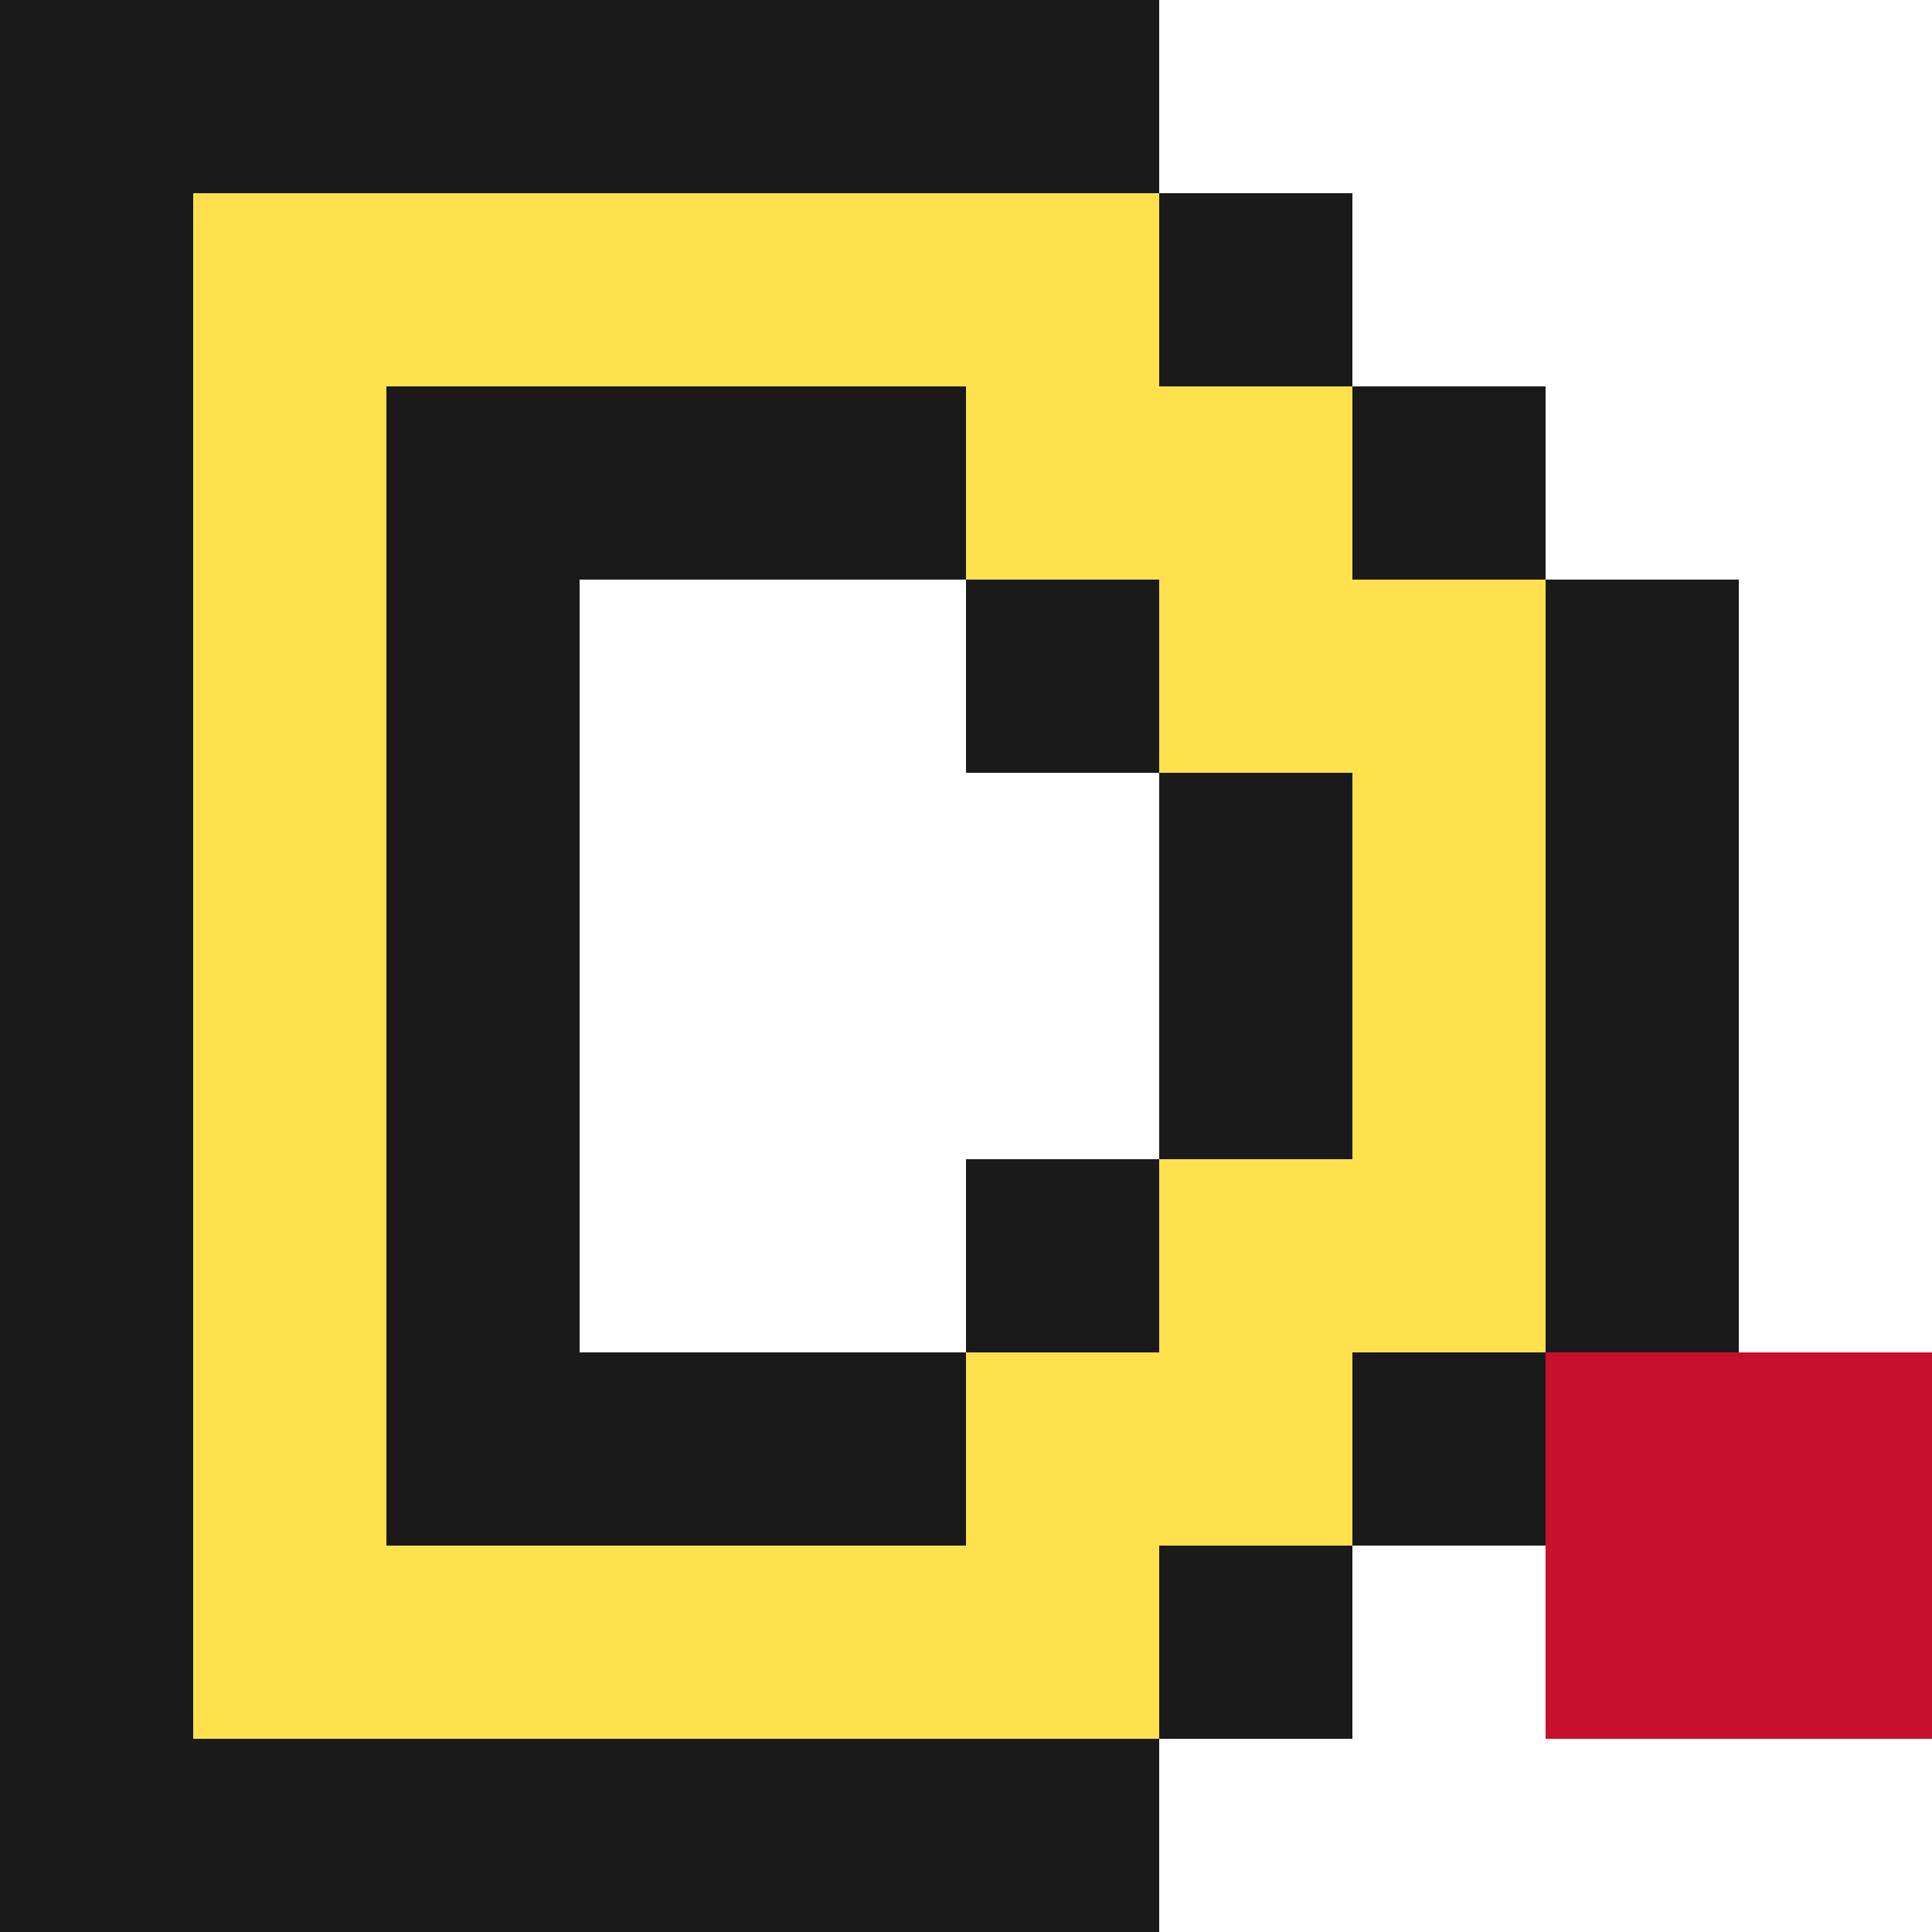
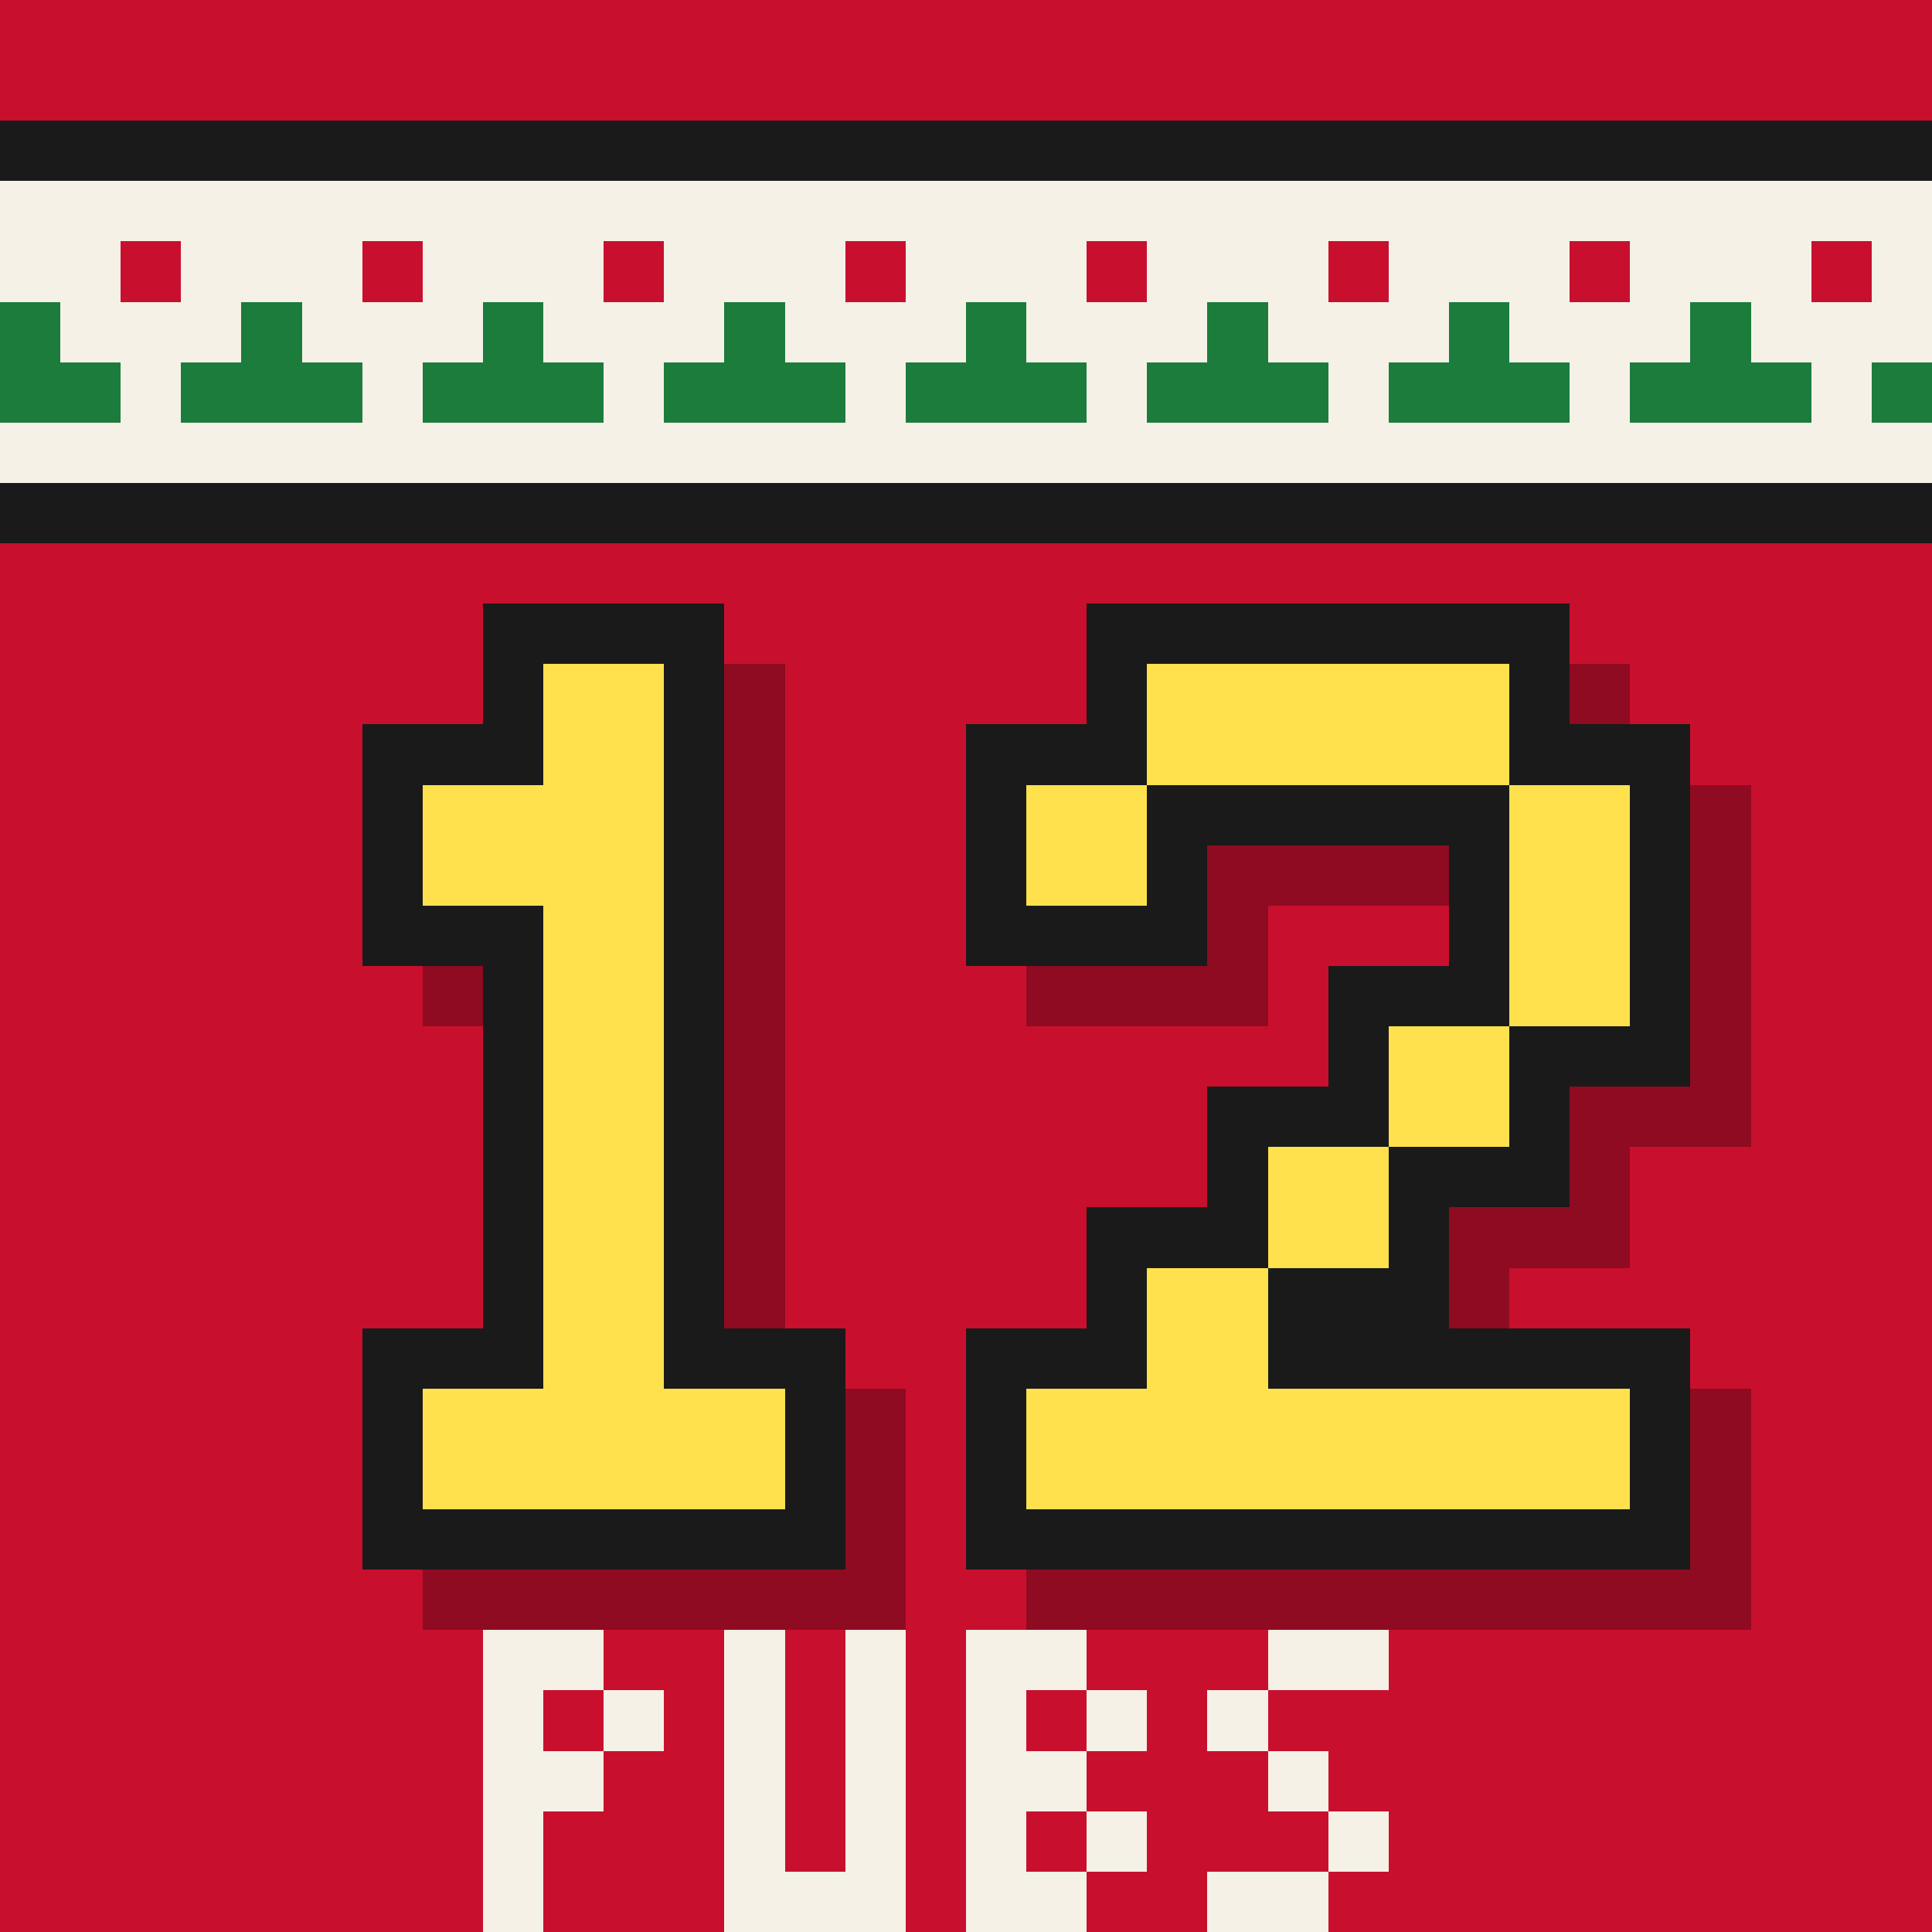
- <svg xmlns="http://www.w3.org/2000/svg" width="30" height="30" viewBox="0 0 10 10" shape-rendering="crispEdges">
-   <path fill="#1A1A1A" d="M0 0h6v1h-6zM0 1h1v1h-1zM6 1h1v1h-1zM0 2h1v1h-1zM2 2h3v1h-3zM7 2h1v1h-1zM0 3h1v1h-1zM2 3h1v1h-1zM5 3h1v1h-1zM8 3h1v1h-1zM0 4h1v1h-1zM2 4h1v1h-1zM6 4h1v1h-1zM8 4h1v1h-1zM0 5h1v1h-1zM2 5h1v1h-1zM6 5h1v1h-1zM8 5h1v1h-1zM0 6h1v1h-1zM2 6h1v1h-1zM5 6h1v1h-1zM8 6h1v1h-1zM0 7h1v1h-1zM2 7h3v1h-3zM7 7h1v1h-1zM0 8h1v1h-1zM6 8h1v1h-1zM0 9h6v1h-6z" />
-   <path fill="#FFE14D" d="M1 1h5v1h-5zM1 2h1v1h-1zM5 2h2v1h-2zM1 3h1v1h-1zM6 3h2v1h-2zM1 4h1v1h-1zM7 4h1v1h-1zM1 5h1v1h-1zM7 5h1v1h-1zM1 6h1v1h-1zM6 6h2v1h-2zM1 7h1v1h-1zM5 7h2v1h-2zM1 8h5v1h-5z" />
-   <path fill="#C8102E" d="M8 7h2v1h-2zM8 8h2v1h-2z" />
+ <svg xmlns="http://www.w3.org/2000/svg" width="32" height="32" viewBox="0 0 32 32" shape-rendering="crispEdges">
+   <path fill="#C8102E" d="M0 0h32v1h-32zM0 1h32v1h-32zM2 4h1v1h-1zM6 4h1v1h-1zM10 4h1v1h-1zM14 4h1v1h-1zM18 4h1v1h-1zM22 4h1v1h-1zM26 4h1v1h-1zM30 4h1v1h-1zM0 9h32v1h-32zM0 10h8v1h-8zM12 10h6v1h-6zM26 10h6v1h-6zM0 11h8v1h-8zM13 11h5v1h-5zM27 11h5v1h-5zM0 12h6v1h-6zM13 12h3v1h-3zM28 12h4v1h-4zM0 13h6v1h-6zM13 13h3v1h-3zM29 13h3v1h-3zM0 14h6v1h-6zM13 14h3v1h-3zM29 14h3v1h-3zM0 15h6v1h-6zM13 15h3v1h-3zM21 15h3v1h-3zM29 15h3v1h-3zM0 16h7v1h-7zM13 16h4v1h-4zM21 16h1v1h-1zM29 16h3v1h-3zM0 17h8v1h-8zM13 17h9v1h-9zM29 17h3v1h-3zM0 18h8v1h-8zM13 18h7v1h-7zM29 18h3v1h-3zM0 19h8v1h-8zM13 19h7v1h-7zM27 19h5v1h-5zM0 20h8v1h-8zM13 20h5v1h-5zM27 20h5v1h-5zM0 21h8v1h-8zM13 21h5v1h-5zM25 21h7v1h-7zM0 22h6v1h-6zM14 22h2v1h-2zM28 22h4v1h-4zM0 23h6v1h-6zM15 23h1v1h-1zM29 23h3v1h-3zM0 24h6v1h-6zM15 24h1v1h-1zM29 24h3v1h-3zM0 25h6v1h-6zM15 25h1v1h-1zM29 25h3v1h-3zM0 26h7v1h-7zM15 26h2v1h-2zM29 26h3v1h-3zM0 27h8v1h-8zM10 27h2v1h-2zM13 27h1v1h-1zM15 27h1v1h-1zM18 27h3v1h-3zM23 27h9v1h-9zM0 28h8v1h-8zM9 28h1v1h-1zM11 28h1v1h-1zM13 28h1v1h-1zM15 28h1v1h-1zM17 28h1v1h-1zM19 28h1v1h-1zM21 28h11v1h-11zM0 29h8v1h-8zM10 29h2v1h-2zM13 29h1v1h-1zM15 29h1v1h-1zM18 29h3v1h-3zM22 29h10v1h-10zM0 30h8v1h-8zM9 30h3v1h-3zM13 30h1v1h-1zM15 30h1v1h-1zM17 30h1v1h-1zM19 30h3v1h-3zM23 30h9v1h-9zM0 31h8v1h-8zM9 31h3v1h-3zM15 31h1v1h-1zM18 31h2v1h-2zM22 31h10v1h-10z" />
+   <path fill="#1A1A1A" d="M0 2h32v1h-32zM0 8h32v1h-32zM8 10h4v1h-4zM18 10h8v1h-8zM8 11h1v1h-1zM11 11h1v1h-1zM18 11h1v1h-1zM25 11h1v1h-1zM6 12h3v1h-3zM11 12h1v1h-1zM16 12h3v1h-3zM25 12h3v1h-3zM6 13h1v1h-1zM11 13h1v1h-1zM16 13h1v1h-1zM19 13h6v1h-6zM27 13h1v1h-1zM6 14h1v1h-1zM11 14h1v1h-1zM16 14h1v1h-1zM19 14h1v1h-1zM24 14h1v1h-1zM27 14h1v1h-1zM6 15h3v1h-3zM11 15h1v1h-1zM16 15h4v1h-4zM24 15h1v1h-1zM27 15h1v1h-1zM8 16h1v1h-1zM11 16h1v1h-1zM22 16h3v1h-3zM27 16h1v1h-1zM8 17h1v1h-1zM11 17h1v1h-1zM22 17h1v1h-1zM25 17h3v1h-3zM8 18h1v1h-1zM11 18h1v1h-1zM20 18h3v1h-3zM25 18h1v1h-1zM8 19h1v1h-1zM11 19h1v1h-1zM20 19h1v1h-1zM23 19h3v1h-3zM8 20h1v1h-1zM11 20h1v1h-1zM18 20h3v1h-3zM23 20h1v1h-1zM8 21h1v1h-1zM11 21h1v1h-1zM18 21h1v1h-1zM21 21h3v1h-3zM6 22h3v1h-3zM11 22h3v1h-3zM16 22h3v1h-3zM21 22h7v1h-7zM6 23h1v1h-1zM13 23h1v1h-1zM16 23h1v1h-1zM27 23h1v1h-1zM6 24h1v1h-1zM13 24h1v1h-1zM16 24h1v1h-1zM27 24h1v1h-1zM6 25h8v1h-8zM16 25h12v1h-12z" />
+   <path fill="#FFE14D" d="M9 11h2v1h-2zM19 11h6v1h-6zM9 12h2v1h-2zM19 12h6v1h-6zM7 13h4v1h-4zM17 13h2v1h-2zM25 13h2v1h-2zM7 14h4v1h-4zM17 14h2v1h-2zM25 14h2v1h-2zM9 15h2v1h-2zM25 15h2v1h-2zM9 16h2v1h-2zM25 16h2v1h-2zM9 17h2v1h-2zM23 17h2v1h-2zM9 18h2v1h-2zM23 18h2v1h-2zM9 19h2v1h-2zM21 19h2v1h-2zM9 20h2v1h-2zM21 20h2v1h-2zM9 21h2v1h-2zM19 21h2v1h-2zM9 22h2v1h-2zM19 22h2v1h-2zM7 23h6v1h-6zM17 23h10v1h-10zM7 24h6v1h-6zM17 24h10v1h-10z" />
+   <path fill="#F6F1E7" d="M0 3h32v1h-32zM0 4h2v1h-2zM3 4h3v1h-3zM7 4h3v1h-3zM11 4h3v1h-3zM15 4h3v1h-3zM19 4h3v1h-3zM23 4h3v1h-3zM27 4h3v1h-3zM31 4h1v1h-1zM1 5h3v1h-3zM5 5h3v1h-3zM9 5h3v1h-3zM13 5h3v1h-3zM17 5h3v1h-3zM21 5h3v1h-3zM25 5h3v1h-3zM29 5h3v1h-3zM2 6h1v1h-1zM6 6h1v1h-1zM10 6h1v1h-1zM14 6h1v1h-1zM18 6h1v1h-1zM22 6h1v1h-1zM26 6h1v1h-1zM30 6h1v1h-1zM0 7h32v1h-32zM8 27h2v1h-2zM12 27h1v1h-1zM14 27h1v1h-1zM16 27h2v1h-2zM21 27h2v1h-2zM8 28h1v1h-1zM10 28h1v1h-1zM12 28h1v1h-1zM14 28h1v1h-1zM16 28h1v1h-1zM18 28h1v1h-1zM20 28h1v1h-1zM8 29h2v1h-2zM12 29h1v1h-1zM14 29h1v1h-1zM16 29h2v1h-2zM21 29h1v1h-1zM8 30h1v1h-1zM12 30h1v1h-1zM14 30h1v1h-1zM16 30h1v1h-1zM18 30h1v1h-1zM22 30h1v1h-1zM8 31h1v1h-1zM12 31h3v1h-3zM16 31h2v1h-2zM20 31h2v1h-2z" />
+   <path fill="#1C7C3C" d="M0 5h1v1h-1zM4 5h1v1h-1zM8 5h1v1h-1zM12 5h1v1h-1zM16 5h1v1h-1zM20 5h1v1h-1zM24 5h1v1h-1zM28 5h1v1h-1zM0 6h2v1h-2zM3 6h3v1h-3zM7 6h3v1h-3zM11 6h3v1h-3zM15 6h3v1h-3zM19 6h3v1h-3zM23 6h3v1h-3zM27 6h3v1h-3zM31 6h1v1h-1z" />
+   <path fill="#8E0B21" d="M12 11h1v1h-1zM26 11h1v1h-1zM12 12h1v1h-1zM12 13h1v1h-1zM28 13h1v1h-1zM12 14h1v1h-1zM20 14h4v1h-4zM28 14h1v1h-1zM12 15h1v1h-1zM20 15h1v1h-1zM28 15h1v1h-1zM7 16h1v1h-1zM12 16h1v1h-1zM17 16h4v1h-4zM28 16h1v1h-1zM12 17h1v1h-1zM28 17h1v1h-1zM12 18h1v1h-1zM26 18h3v1h-3zM12 19h1v1h-1zM26 19h1v1h-1zM12 20h1v1h-1zM24 20h3v1h-3zM12 21h1v1h-1zM24 21h1v1h-1zM14 23h1v1h-1zM28 23h1v1h-1zM14 24h1v1h-1zM28 24h1v1h-1zM14 25h1v1h-1zM28 25h1v1h-1zM7 26h8v1h-8zM17 26h12v1h-12z" />
</svg>
